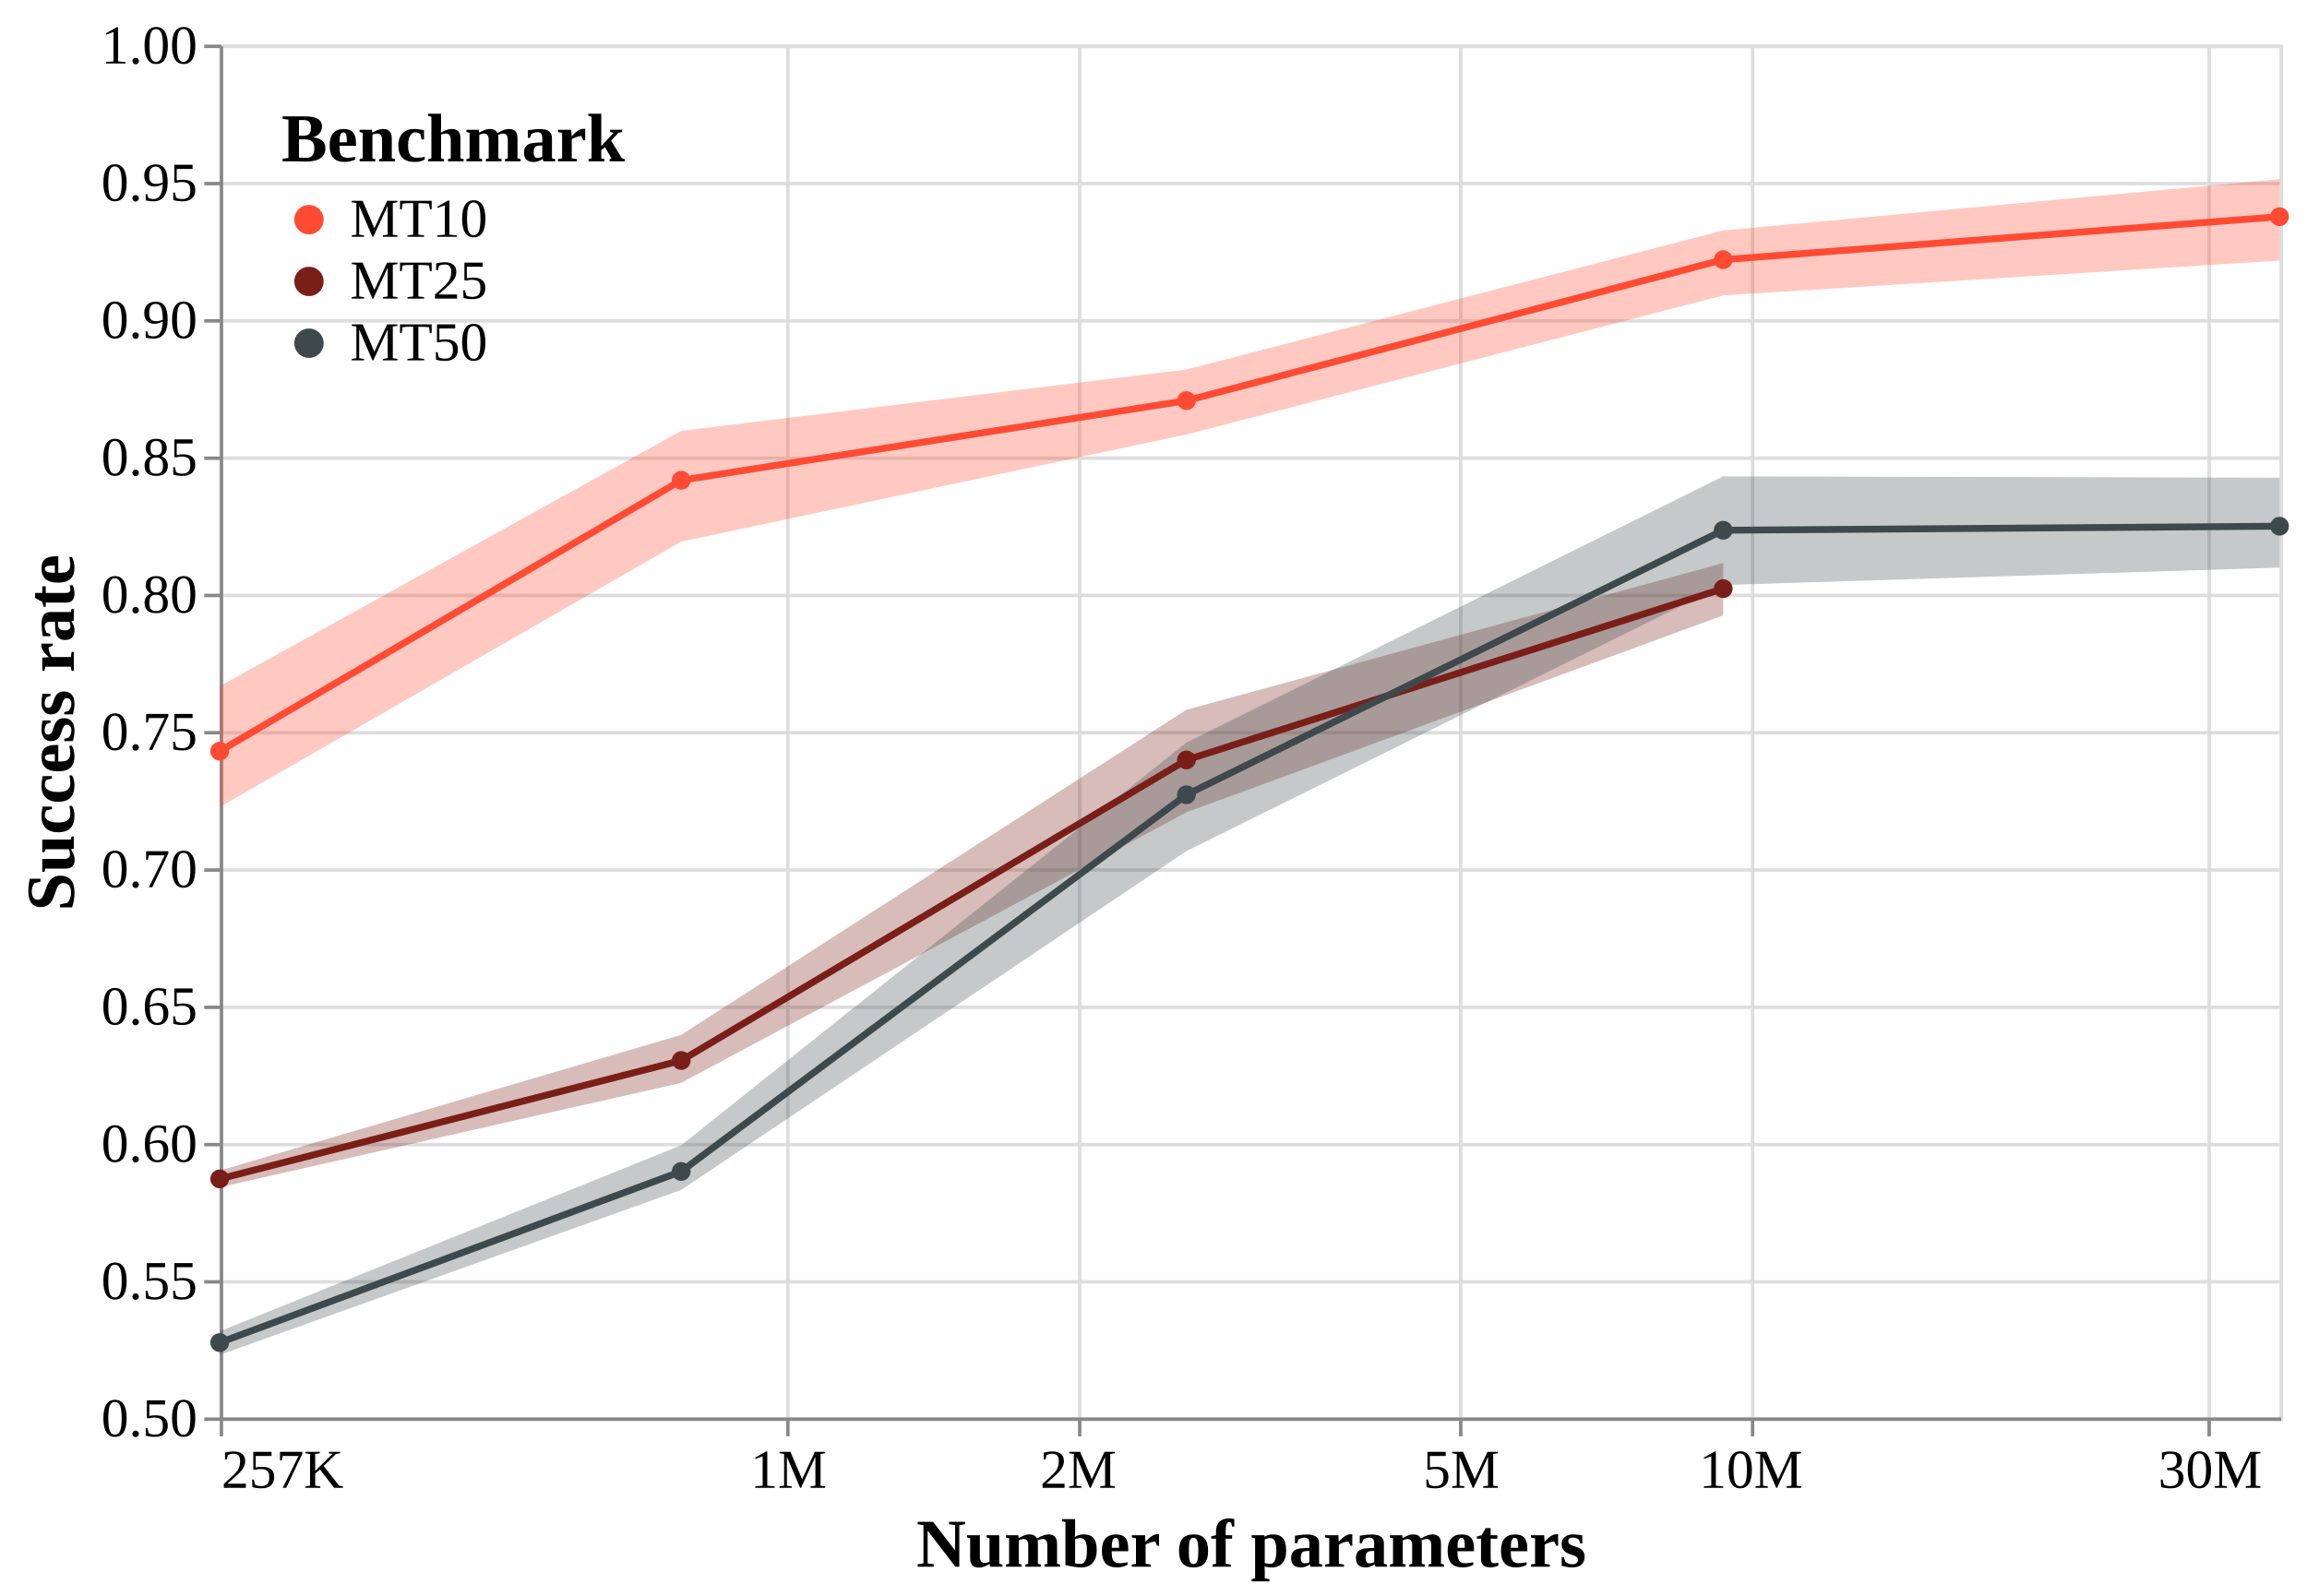
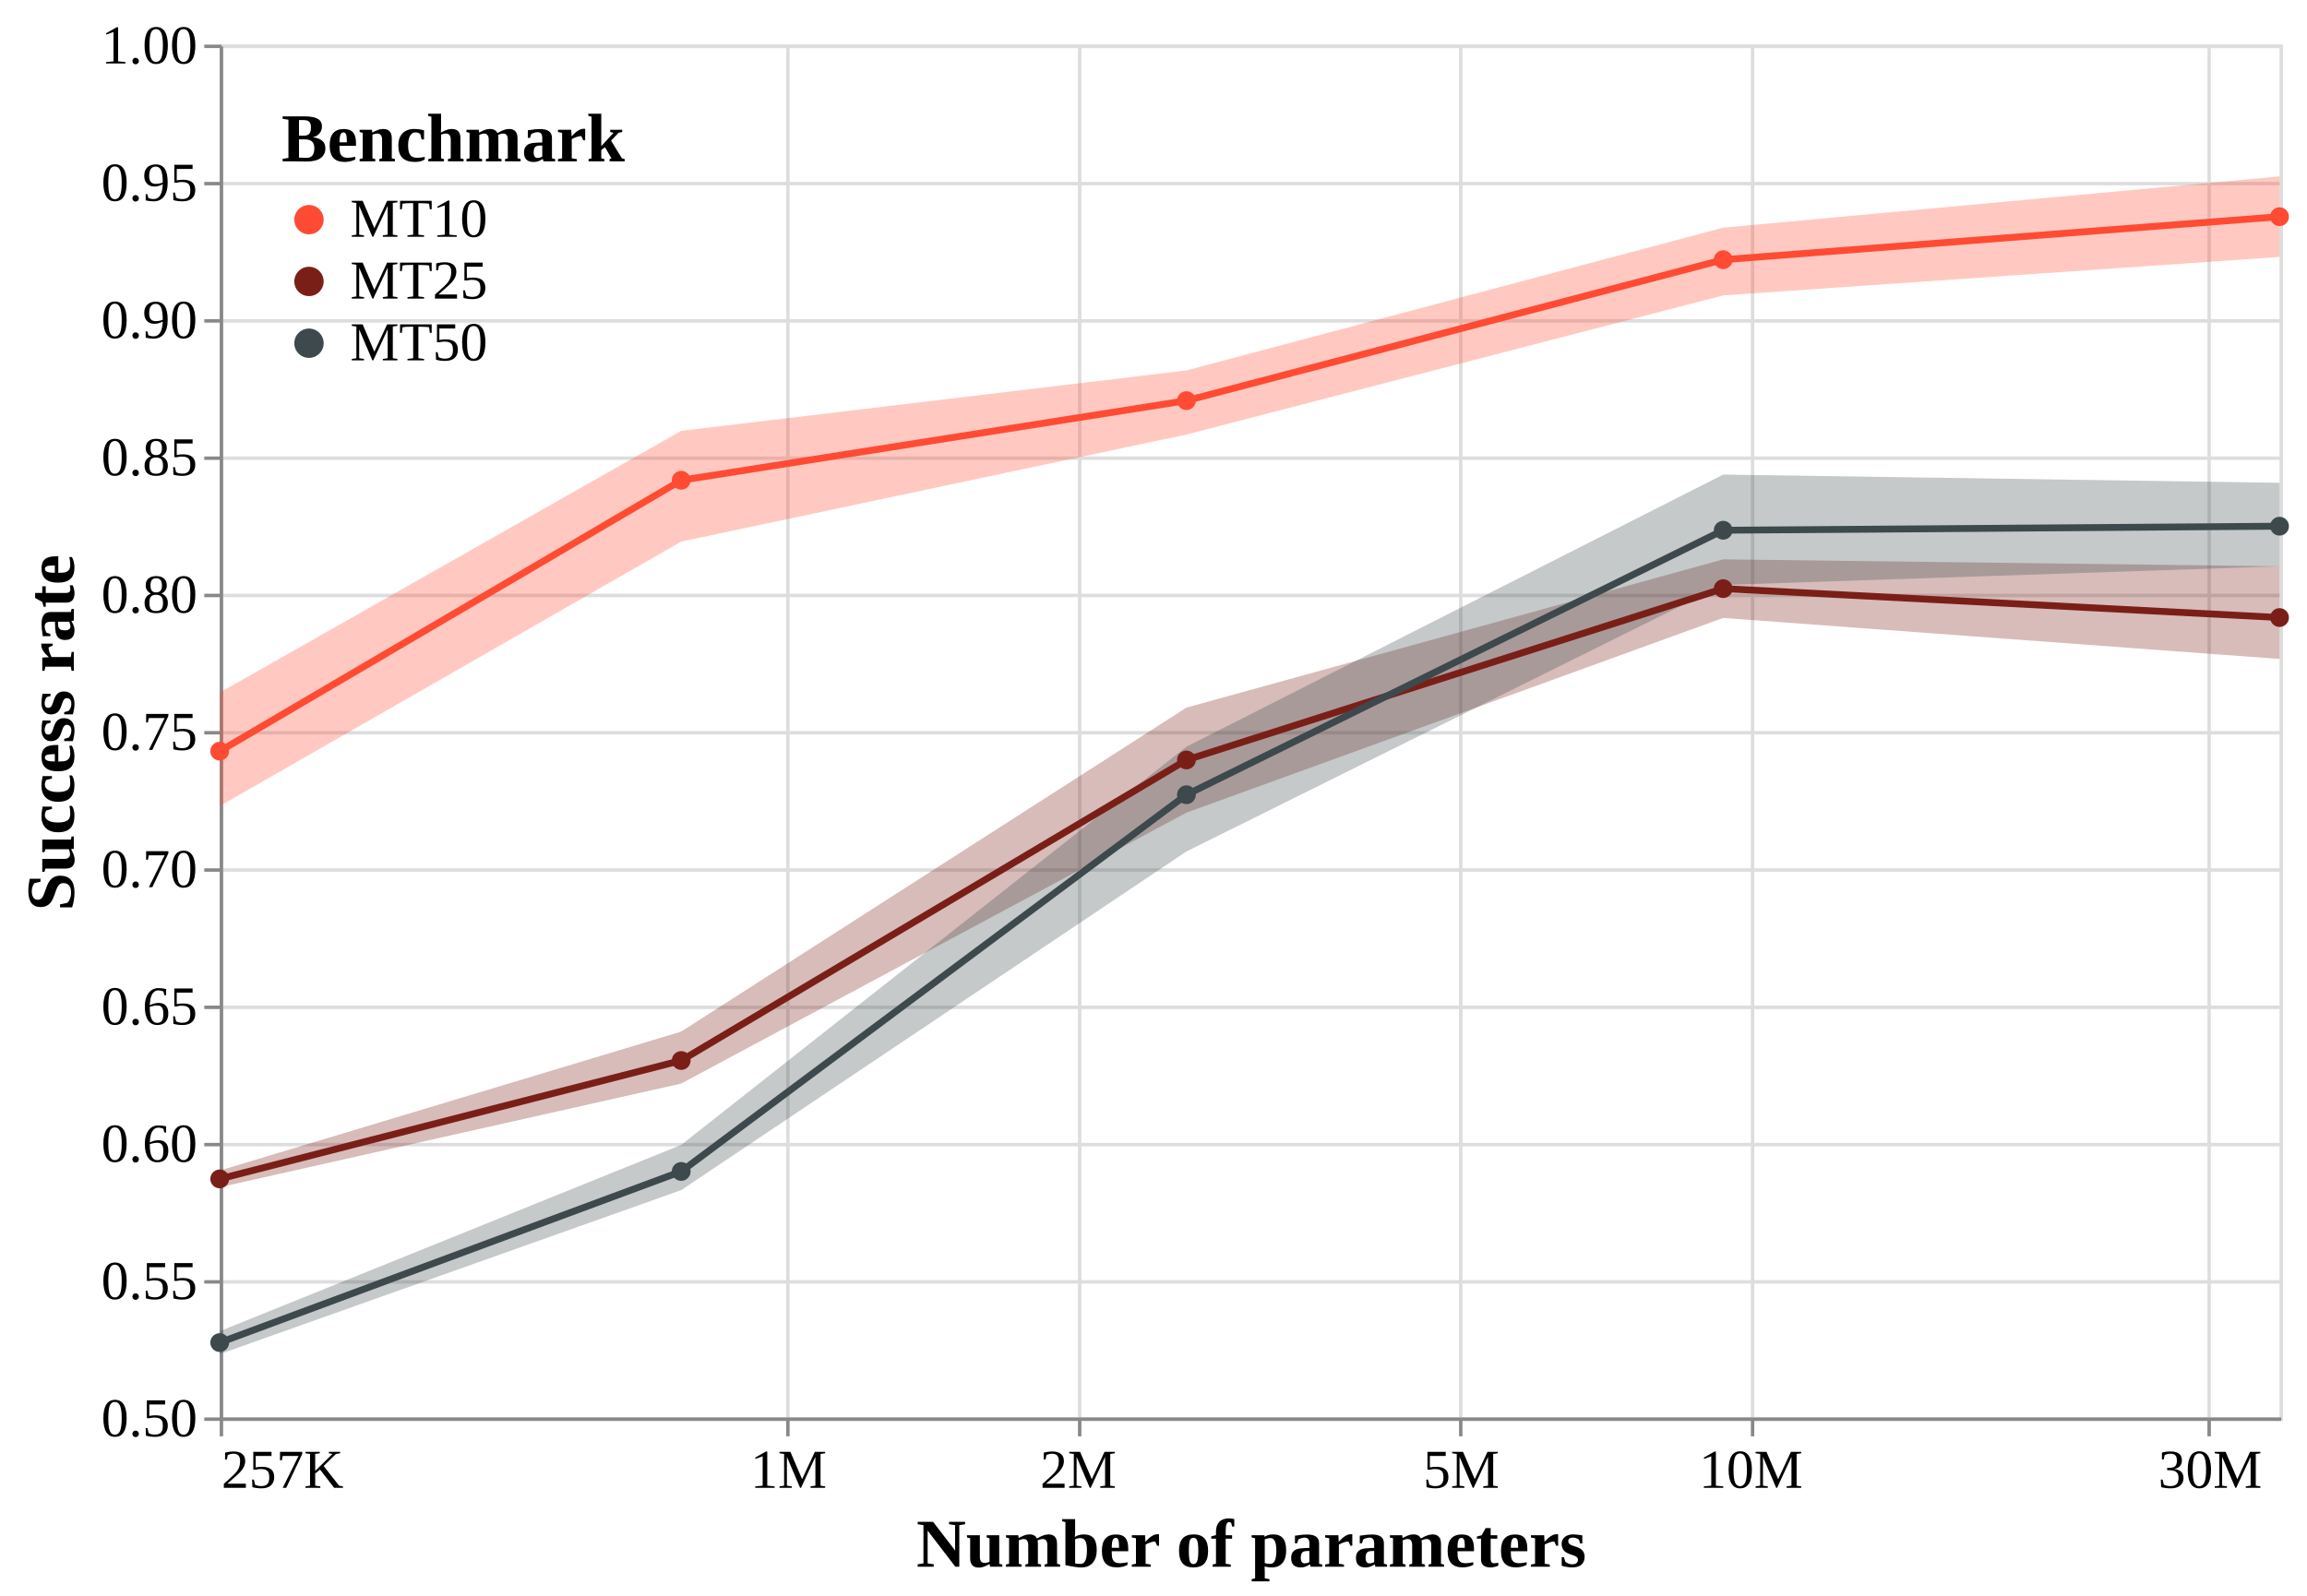
<svg xmlns="http://www.w3.org/2000/svg" version="1.1" class="marks" width="672" height="465" viewBox="0 0 672 465">
  <rect width="672" height="465" fill="white" />
  <g fill="none" stroke-miterlimit="10" transform="translate(64,13)">
    <g class="mark-group role-frame root" role="graphics-object" aria-roledescription="group mark container">
      <g transform="translate(0,0)">
        <path class="background" aria-hidden="true" d="M0.5,0.5h600v400h-600Z" stroke="#ddd" />
        <g>
          <g class="mark-group role-axis" aria-hidden="true">
            <g transform="translate(0.5,400.5)">
              <path class="background" aria-hidden="true" d="M0,0h0v0h0Z" pointer-events="none" />
              <g>
                <g class="mark-rule role-axis-grid" pointer-events="none">
                  <line transform="translate(0,-400)" x2="0" y2="400" stroke="#ddd" stroke-width="1" opacity="1" />
                  <line transform="translate(165,-400)" x2="0" y2="400" stroke="#ddd" stroke-width="1" opacity="1" />
                  <line transform="translate(250,-400)" x2="0" y2="400" stroke="#ddd" stroke-width="1" opacity="1" />
                  <line transform="translate(361,-400)" x2="0" y2="400" stroke="#ddd" stroke-width="1" opacity="1" />
                  <line transform="translate(446,-400)" x2="0" y2="400" stroke="#ddd" stroke-width="1" opacity="1" />
                  <line transform="translate(579,-400)" x2="0" y2="400" stroke="#ddd" stroke-width="1" opacity="1" />
                </g>
              </g>
              <path class="foreground" aria-hidden="true" d="" pointer-events="none" display="none" />
            </g>
          </g>
          <g class="mark-group role-axis" aria-hidden="true">
            <g transform="translate(0.5,0.5)">
              <path class="background" aria-hidden="true" d="M0,0h0v0h0Z" pointer-events="none" />
              <g>
                <g class="mark-rule role-axis-grid" pointer-events="none">
                  <line transform="translate(0,400)" x2="600" y2="0" stroke="#ddd" stroke-width="1" opacity="1" />
                  <line transform="translate(0,360)" x2="600" y2="0" stroke="#ddd" stroke-width="1" opacity="1" />
                  <line transform="translate(0,320)" x2="600" y2="0" stroke="#ddd" stroke-width="1" opacity="1" />
                  <line transform="translate(0,280)" x2="600" y2="0" stroke="#ddd" stroke-width="1" opacity="1" />
                  <line transform="translate(0,240)" x2="600" y2="0" stroke="#ddd" stroke-width="1" opacity="1" />
                  <line transform="translate(0,200)" x2="600" y2="0" stroke="#ddd" stroke-width="1" opacity="1" />
                  <line transform="translate(0,160)" x2="600" y2="0" stroke="#ddd" stroke-width="1" opacity="1" />
                  <line transform="translate(0,120)" x2="600" y2="0" stroke="#ddd" stroke-width="1" opacity="1" />
                  <line transform="translate(0,80)" x2="600" y2="0" stroke="#ddd" stroke-width="1" opacity="1" />
                  <line transform="translate(0,40)" x2="600" y2="0" stroke="#ddd" stroke-width="1" opacity="1" />
                  <line transform="translate(0,0)" x2="600" y2="0" stroke="#ddd" stroke-width="1" opacity="1" />
                </g>
              </g>
              <path class="foreground" aria-hidden="true" d="" pointer-events="none" display="none" />
            </g>
          </g>
          <g class="mark-group role-axis" role="graphics-symbol" aria-roledescription="axis" aria-label="X-axis titled 'Number of parameters' for a log scale with values from 257.424k to 35.570064M">
            <g transform="translate(0.5,400.5)">
              <path class="background" aria-hidden="true" d="M0,0h0v0h0Z" pointer-events="none" />
              <g>
                <g class="mark-rule role-axis-tick" pointer-events="none">
                  <line transform="translate(0,0)" x2="0" y2="5" stroke="#888" stroke-width="1" opacity="1" />
                  <line transform="translate(165,0)" x2="0" y2="5" stroke="#888" stroke-width="1" opacity="1" />
                  <line transform="translate(250,0)" x2="0" y2="5" stroke="#888" stroke-width="1" opacity="1" />
                  <line transform="translate(361,0)" x2="0" y2="5" stroke="#888" stroke-width="1" opacity="1" />
                  <line transform="translate(446,0)" x2="0" y2="5" stroke="#888" stroke-width="1" opacity="1" />
                  <line transform="translate(579,0)" x2="0" y2="5" stroke="#888" stroke-width="1" opacity="1" />
                </g>
                <g class="mark-text role-axis-label" pointer-events="none">
                  <text text-anchor="start" transform="translate(0,20)" font-family="Times New Roman" font-size="16px" fill="#000" opacity="1">257K</text>
                  <text text-anchor="middle" transform="translate(165.205,20)" font-family="Times New Roman" font-size="16px" fill="#000" opacity="1">1M</text>
                  <text text-anchor="middle" transform="translate(249.5887,20)" font-family="Times New Roman" font-size="16px" fill="#000" opacity="1">2M</text>
                  <text text-anchor="middle" transform="translate(361.138,20)" font-family="Times New Roman" font-size="16px" fill="#000" opacity="1">5M</text>
                  <text text-anchor="middle" transform="translate(445.5217,20)" font-family="Times New Roman" font-size="16px" fill="#000" opacity="1">10M</text>
                  <text text-anchor="middle" transform="translate(579.2668,20)" font-family="Times New Roman" font-size="16px" fill="#000" opacity="1">30M</text>
                </g>
                <g class="mark-rule role-axis-domain" pointer-events="none">
                  <line transform="translate(0,0)" x2="600" y2="0" stroke="#888" stroke-width="1" opacity="1" />
                </g>
                <g class="mark-text role-axis-title" pointer-events="none">
                  <text text-anchor="middle" transform="translate(300,43)" font-family="Times New Roman" font-size="20px" font-weight="bold" fill="#000" opacity="1">Number of parameters</text>
                </g>
              </g>
              <path class="foreground" aria-hidden="true" d="" pointer-events="none" display="none" />
            </g>
          </g>
          <g class="mark-group role-axis" role="graphics-symbol" aria-roledescription="axis" aria-label="Y-axis titled 'Success rate' for a linear scale with values from 0.5 to 1.0">
            <g transform="translate(0.5,0.5)">
              <path class="background" aria-hidden="true" d="M0,0h0v0h0Z" pointer-events="none" />
              <g>
                <g class="mark-rule role-axis-tick" pointer-events="none">
                  <line transform="translate(0,400)" x2="-5" y2="0" stroke="#888" stroke-width="1" opacity="1" />
                  <line transform="translate(0,360)" x2="-5" y2="0" stroke="#888" stroke-width="1" opacity="1" />
                  <line transform="translate(0,320)" x2="-5" y2="0" stroke="#888" stroke-width="1" opacity="1" />
                  <line transform="translate(0,280)" x2="-5" y2="0" stroke="#888" stroke-width="1" opacity="1" />
                  <line transform="translate(0,240)" x2="-5" y2="0" stroke="#888" stroke-width="1" opacity="1" />
                  <line transform="translate(0,200)" x2="-5" y2="0" stroke="#888" stroke-width="1" opacity="1" />
                  <line transform="translate(0,160)" x2="-5" y2="0" stroke="#888" stroke-width="1" opacity="1" />
                  <line transform="translate(0,120)" x2="-5" y2="0" stroke="#888" stroke-width="1" opacity="1" />
                  <line transform="translate(0,80)" x2="-5" y2="0" stroke="#888" stroke-width="1" opacity="1" />
                  <line transform="translate(0,40)" x2="-5" y2="0" stroke="#888" stroke-width="1" opacity="1" />
                  <line transform="translate(0,0)" x2="-5" y2="0" stroke="#888" stroke-width="1" opacity="1" />
                </g>
                <g class="mark-text role-axis-label" pointer-events="none">
                  <text text-anchor="end" transform="translate(-7,405)" font-family="Times New Roman" font-size="16px" fill="#000" opacity="1">0.50</text>
                  <text text-anchor="end" transform="translate(-7,365)" font-family="Times New Roman" font-size="16px" fill="#000" opacity="1">0.55</text>
                  <text text-anchor="end" transform="translate(-7,325)" font-family="Times New Roman" font-size="16px" fill="#000" opacity="1">0.60</text>
                  <text text-anchor="end" transform="translate(-7,285)" font-family="Times New Roman" font-size="16px" fill="#000" opacity="1">0.65</text>
                  <text text-anchor="end" transform="translate(-7,245)" font-family="Times New Roman" font-size="16px" fill="#000" opacity="1">0.70</text>
                  <text text-anchor="end" transform="translate(-7,205)" font-family="Times New Roman" font-size="16px" fill="#000" opacity="1">0.75</text>
                  <text text-anchor="end" transform="translate(-7,165)" font-family="Times New Roman" font-size="16px" fill="#000" opacity="1">0.80</text>
                  <text text-anchor="end" transform="translate(-7,125)" font-family="Times New Roman" font-size="16px" fill="#000" opacity="1">0.85</text>
                  <text text-anchor="end" transform="translate(-7,85)" font-family="Times New Roman" font-size="16px" fill="#000" opacity="1">0.90</text>
                  <text text-anchor="end" transform="translate(-7,45)" font-family="Times New Roman" font-size="16px" fill="#000" opacity="1">0.95</text>
                  <text text-anchor="end" transform="translate(-7,5)" font-family="Times New Roman" font-size="16px" fill="#000" opacity="1">1.00</text>
                </g>
                <g class="mark-rule role-axis-domain" pointer-events="none">
                  <line transform="translate(0,400)" x2="0" y2="-400" stroke="#888" stroke-width="1" opacity="1" />
                </g>
                <g class="mark-text role-axis-title" pointer-events="none">
                  <text text-anchor="middle" transform="translate(-39,200) rotate(-90) translate(0,-4)" font-family="Times New Roman" font-size="20px" font-weight="bold" fill="#000" opacity="1">Success rate</text>
                </g>
              </g>
              <path class="foreground" aria-hidden="true" d="" pointer-events="none" display="none" />
            </g>
          </g>
          <g class="mark-group role-scope layer_0_layer_0_pathgroup" role="graphics-object" aria-roledescription="group mark container">
            <g transform="translate(0,0)">
              <path class="background" aria-hidden="true" d="M0,0h600v400h-600Z" />
              <g>
                <g class="mark-area role-mark layer_0_layer_0_marks" role="graphics-object" aria-roledescription="area mark container">
-                   <path aria-label="Number of parameters: 257.424k; Success rate: 0.722325; upper_Success rate: 0.766333333333; Benchmark: MT10; Ci1 of Success rate: 0.766333333333; Ci0 of Success rate: 0.722325; Mean of Success rate: 0.742666666667" role="graphics-symbol" aria-roledescription="errorband" d="M0,222.14L134.424,144.8L281.593,113.6L437.945,73.067L600,62.933L600,39.2L437.945,54.133L281.593,94.667L134.424,112.533L0,186.933Z" fill="#FF4B33" opacity="0.3" />
+                   <path aria-label="Number of parameters: 257.424k; Success rate: 0.722666666667; upper_Success rate: 0.764008333333; Benchmark: MT10; Ci1 of Success rate: 0.764008333333; Ci0 of Success rate: 0.722666666667; Mean of Success rate: 0.742666666667" role="graphics-symbol" aria-roledescription="errorband" d="M0,221.867L134.424,144.8L281.593,113.607L437.945,73.067L600,61.873L600,38.4L437.945,53.333L281.593,94.933L134.424,112.533L0,188.793Z" fill="#FF4B33" opacity="0.3" />
                </g>
              </g>
              <path class="foreground" aria-hidden="true" d="" display="none" />
            </g>
            <g transform="translate(0,0)">
              <path class="background" aria-hidden="true" d="M0,0h600v400h-600Z" />
              <g>
                <g class="mark-area role-mark layer_0_layer_0_marks" role="graphics-object" aria-roledescription="area mark container">
-                   <path aria-label="Number of parameters: 257.424k; Success rate: 0.58384; upper_Success rate: 0.58992; Benchmark: MT25; Ci1 of Success rate: 0.58992; Ci0 of Success rate: 0.58384; Mean of Success rate: 0.58688" role="graphics-symbol" aria-roledescription="errorband" d="M0,332.928L134.424,302.512L281.593,223.68L437.945,166.293L437.945,151.04L281.593,193.808L134.424,288.531L0,328.064Z" fill="#7A1F18" opacity="0.3" />
+                   <path aria-label="Number of parameters: 257.424k; Success rate: 0.58384; upper_Success rate: 0.58992; Benchmark: MT25; Ci1 of Success rate: 0.58992; Ci0 of Success rate: 0.58384; Mean of Success rate: 0.58688" role="graphics-symbol" aria-roledescription="errorband" d="M0,332.928L134.424,302.72L281.593,223.787L437.945,167.043L600,178.997L600,152L437.945,149.973L281.593,193.173L134.424,287.573L0,328.064Z" fill="#7A1F18" opacity="0.3" />
                </g>
              </g>
              <path class="foreground" aria-hidden="true" d="" display="none" />
            </g>
            <g transform="translate(0,0)">
              <path class="background" aria-hidden="true" d="M0,0h600v400h-600Z" />
              <g>
                <g class="mark-area role-mark layer_0_layer_0_marks" role="graphics-object" aria-roledescription="area mark container">
-                   <path aria-label="Number of parameters: 257.424k; Success rate: 0.5228; upper_Success rate: 0.5314; Benchmark: MT50; Ci1 of Success rate: 0.5314; Ci0 of Success rate: 0.5228; Mean of Success rate: 0.527266666667" role="graphics-symbol" aria-roledescription="errorband" d="M0,381.76L134.424,333.708L281.593,234.987L437.945,157.455L600,152.373L600,126.187L437.945,125.8L281.593,203.36L134.424,320.693L0,374.88Z" fill="#3D494C" opacity="0.3" />
+                   <path aria-label="Number of parameters: 257.424k; Success rate: 0.523066666667; upper_Success rate: 0.531401666667; Benchmark: MT50; Ci1 of Success rate: 0.531401666667; Ci0 of Success rate: 0.523066666667; Mean of Success rate: 0.527266666667" role="graphics-symbol" aria-roledescription="errorband" d="M0,381.547L134.424,333.764L281.593,235.093L437.945,157.44L600,152L600,127.675L437.945,125.28L281.593,204.572L134.424,320.587L0,374.879Z" fill="#3D494C" opacity="0.3" />
                </g>
              </g>
              <path class="foreground" aria-hidden="true" d="" display="none" />
            </g>
          </g>
          <g class="mark-group role-scope layer_1_layer_0_pathgroup" role="graphics-object" aria-roledescription="group mark container">
            <g transform="translate(0,0)">
              <path class="background" aria-hidden="true" d="M0,0h600v400h-600Z" />
              <g>
                <g class="mark-line role-mark layer_1_layer_0_marks" role="graphics-object" aria-roledescription="line mark container">
                  <path aria-label="Number of parameters: 257.424k; Success rate: 0.742666666667; Benchmark: MT10" role="graphics-symbol" aria-roledescription="line mark" d="M0,205.867L134.424,126.933L281.593,103.733L437.945,62.667L600,50.133" stroke="#FF4B33" stroke-width="2" />
                </g>
              </g>
              <path class="foreground" aria-hidden="true" d="" display="none" />
            </g>
            <g transform="translate(0,0)">
              <path class="background" aria-hidden="true" d="M0,0h600v400h-600Z" />
              <g>
                <g class="mark-line role-mark layer_1_layer_0_marks" role="graphics-object" aria-roledescription="line mark container">
-                   <path aria-label="Number of parameters: 257.424k; Success rate: 0.58688; Benchmark: MT25" role="graphics-symbol" aria-roledescription="line mark" d="M0,330.496L134.424,296L281.593,208.427L437.945,158.507" stroke="#7A1F18" stroke-width="2" />
+                   <path aria-label="Number of parameters: 257.424k; Success rate: 0.58688; Benchmark: MT25" role="graphics-symbol" aria-roledescription="line mark" d="M0,330.496L134.424,296L281.593,208.427L437.945,158.507L600,166.933" stroke="#7A1F18" stroke-width="2" />
                </g>
              </g>
              <path class="foreground" aria-hidden="true" d="" display="none" />
            </g>
            <g transform="translate(0,0)">
              <path class="background" aria-hidden="true" d="M0,0h600v400h-600Z" />
              <g>
                <g class="mark-line role-mark layer_1_layer_0_marks" role="graphics-object" aria-roledescription="line mark container">
                  <path aria-label="Number of parameters: 257.424k; Success rate: 0.527266666667; Benchmark: MT50" role="graphics-symbol" aria-roledescription="line mark" d="M0,378.187L134.424,328.32L281.593,218.56L437.945,141.493L600,140.32" stroke="#3D494C" stroke-width="2" />
                </g>
              </g>
              <path class="foreground" aria-hidden="true" d="" display="none" />
            </g>
          </g>
          <g class="mark-symbol role-mark layer_1_layer_1_marks" role="graphics-object" aria-roledescription="symbol mark container">
            <path aria-label="Number of parameters: 257.424k; Success rate: 0.742666666667; Benchmark: MT10" role="graphics-symbol" aria-roledescription="point" transform="translate(0,205.8667)" d="M2.739,0A2.739,2.739,0,1,1,-2.739,0A2.739,2.739,0,1,1,2.739,0" fill="#FF4B33" stroke-width="2" opacity="1" />
            <path aria-label="Number of parameters: 257.424k; Success rate: 0.58688; Benchmark: MT25" role="graphics-symbol" aria-roledescription="point" transform="translate(0,330.496)" d="M2.739,0A2.739,2.739,0,1,1,-2.739,0A2.739,2.739,0,1,1,2.739,0" fill="#7A1F18" stroke-width="2" opacity="1" />
            <path aria-label="Number of parameters: 257.424k; Success rate: 0.527266666667; Benchmark: MT50" role="graphics-symbol" aria-roledescription="point" transform="translate(0,378.1867)" d="M2.739,0A2.739,2.739,0,1,1,-2.739,0A2.739,2.739,0,1,1,2.739,0" fill="#3D494C" stroke-width="2" opacity="1" />
            <path aria-label="Number of parameters: 776.592k; Success rate: 0.841333333333; Benchmark: MT10" role="graphics-symbol" aria-roledescription="point" transform="translate(134.4242,126.9333)" d="M2.739,0A2.739,2.739,0,1,1,-2.739,0A2.739,2.739,0,1,1,2.739,0" fill="#FF4B33" stroke-width="2" opacity="1" />
            <path aria-label="Number of parameters: 776.592k; Success rate: 0.63; Benchmark: MT25" role="graphics-symbol" aria-roledescription="point" transform="translate(134.4242,296)" d="M2.739,0A2.739,2.739,0,1,1,-2.739,0A2.739,2.739,0,1,1,2.739,0" fill="#7A1F18" stroke-width="2" opacity="1" />
            <path aria-label="Number of parameters: 776.592k; Success rate: 0.5896; Benchmark: MT50" role="graphics-symbol" aria-roledescription="point" transform="translate(134.4242,328.32)" d="M2.739,0A2.739,2.739,0,1,1,-2.739,0A2.739,2.739,0,1,1,2.739,0" fill="#3D494C" stroke-width="2" opacity="1" />
            <path aria-label="Number of parameters: 2.60136M; Success rate: 0.870333333333; Benchmark: MT10" role="graphics-symbol" aria-roledescription="point" transform="translate(281.5926,103.7333)" d="M2.739,0A2.739,2.739,0,1,1,-2.739,0A2.739,2.739,0,1,1,2.739,0" fill="#FF4B33" stroke-width="2" opacity="1" />
            <path aria-label="Number of parameters: 2.60136M; Success rate: 0.739466666667; Benchmark: MT25" role="graphics-symbol" aria-roledescription="point" transform="translate(281.5926,208.4267)" d="M2.739,0A2.739,2.739,0,1,1,-2.739,0A2.739,2.739,0,1,1,2.739,0" fill="#7A1F18" stroke-width="2" opacity="1" />
            <path aria-label="Number of parameters: 2.60136M; Success rate: 0.7268; Benchmark: MT50" role="graphics-symbol" aria-roledescription="point" transform="translate(281.5926,218.56)" d="M2.739,0A2.739,2.739,0,1,1,-2.739,0A2.739,2.739,0,1,1,2.739,0" fill="#3D494C" stroke-width="2" opacity="1" />
            <path aria-label="Number of parameters: 9.39662M; Success rate: 0.921666666667; Benchmark: MT10" role="graphics-symbol" aria-roledescription="point" transform="translate(437.9453,62.66667)" d="M2.739,0A2.739,2.739,0,1,1,-2.739,0A2.739,2.739,0,1,1,2.739,0" fill="#FF4B33" stroke-width="2" opacity="1" />
            <path aria-label="Number of parameters: 9.39662M; Success rate: 0.801866666667; Benchmark: MT25" role="graphics-symbol" aria-roledescription="point" transform="translate(437.9453,158.5067)" d="M2.739,0A2.739,2.739,0,1,1,-2.739,0A2.739,2.739,0,1,1,2.739,0" fill="#7A1F18" stroke-width="2" opacity="1" />
            <path aria-label="Number of parameters: 9.39662M; Success rate: 0.823133333333; Benchmark: MT50" role="graphics-symbol" aria-roledescription="point" transform="translate(437.9453,141.4933)" d="M2.739,0A2.739,2.739,0,1,1,-2.739,0A2.739,2.739,0,1,1,2.739,0" fill="#3D494C" stroke-width="2" opacity="1" />
            <path aria-label="Number of parameters: 35.5701M; Success rate: 0.937333333333; Benchmark: MT10" role="graphics-symbol" aria-roledescription="point" transform="translate(600,50.13333)" d="M2.739,0A2.739,2.739,0,1,1,-2.739,0A2.739,2.739,0,1,1,2.739,0" fill="#FF4B33" stroke-width="2" opacity="1" />
+             <path aria-label="Number of parameters: 35.5701M; Success rate: 0.791333333333; Benchmark: MT25" role="graphics-symbol" aria-roledescription="point" transform="translate(600,166.9333)" d="M2.739,0A2.739,2.739,0,1,1,-2.739,0A2.739,2.739,0,1,1,2.739,0" fill="#7A1F18" stroke-width="2" opacity="1" />
            <path aria-label="Number of parameters: 35.5701M; Success rate: 0.8246; Benchmark: MT50" role="graphics-symbol" aria-roledescription="point" transform="translate(600,140.32)" d="M2.739,0A2.739,2.739,0,1,1,-2.739,0A2.739,2.739,0,1,1,2.739,0" fill="#3D494C" stroke-width="2" opacity="1" />
          </g>
          <g class="mark-group role-legend" role="graphics-symbol" aria-roledescription="legend" aria-label="Symbol legend titled 'Benchmark' for fill color and stroke color with 3 values: MT10, MT25, MT50">
            <g transform="translate(18,18)">
              <path class="background" aria-hidden="true" d="M0,0h100v77h-100Z" pointer-events="none" />
              <g>
                <g class="mark-group role-legend-entry">
                  <g transform="translate(0,25)">
                    <path class="background" aria-hidden="true" d="M0,0h0v0h0Z" pointer-events="none" />
                    <g>
                      <g class="mark-group role-scope" role="graphics-object" aria-roledescription="group mark container">
                        <g transform="translate(0,0)">
                          <path class="background" aria-hidden="true" d="M0,0h60v16h-60Z" pointer-events="none" opacity="1" />
                          <g>
                            <g class="mark-symbol role-legend-symbol" pointer-events="none">
                              <path transform="translate(8,8)" d="M3.536,0A3.536,3.536,0,1,1,-3.536,0A3.536,3.536,0,1,1,3.536,0" fill="#FF4B33" stroke="#FF4B33" stroke-width="1.5" opacity="1" />
                            </g>
                            <g class="mark-text role-legend-label" pointer-events="none">
                              <text text-anchor="start" transform="translate(20,13)" font-family="Times New Roman" font-size="16px" fill="#000" opacity="1">MT10</text>
                            </g>
                          </g>
                          <path class="foreground" aria-hidden="true" d="" pointer-events="none" display="none" />
                        </g>
                        <g transform="translate(0,18)">
                          <path class="background" aria-hidden="true" d="M0,0h60v16h-60Z" pointer-events="none" opacity="1" />
                          <g>
                            <g class="mark-symbol role-legend-symbol" pointer-events="none">
                              <path transform="translate(8,8)" d="M3.536,0A3.536,3.536,0,1,1,-3.536,0A3.536,3.536,0,1,1,3.536,0" fill="#7A1F18" stroke="#7A1F18" stroke-width="1.5" opacity="1" />
                            </g>
                            <g class="mark-text role-legend-label" pointer-events="none">
                              <text text-anchor="start" transform="translate(20,13)" font-family="Times New Roman" font-size="16px" fill="#000" opacity="1">MT25</text>
                            </g>
                          </g>
                          <path class="foreground" aria-hidden="true" d="" pointer-events="none" display="none" />
                        </g>
                        <g transform="translate(0,36)">
                          <path class="background" aria-hidden="true" d="M0,0h60v16h-60Z" pointer-events="none" opacity="1" />
                          <g>
                            <g class="mark-symbol role-legend-symbol" pointer-events="none">
                              <path transform="translate(8,8)" d="M3.536,0A3.536,3.536,0,1,1,-3.536,0A3.536,3.536,0,1,1,3.536,0" fill="#3D494C" stroke="#3D494C" stroke-width="1.5" opacity="1" />
                            </g>
                            <g class="mark-text role-legend-label" pointer-events="none">
                              <text text-anchor="start" transform="translate(20,13)" font-family="Times New Roman" font-size="16px" fill="#000" opacity="1">MT50</text>
                            </g>
                          </g>
                          <path class="foreground" aria-hidden="true" d="" pointer-events="none" display="none" />
                        </g>
                      </g>
                    </g>
                    <path class="foreground" aria-hidden="true" d="" pointer-events="none" display="none" />
                  </g>
                </g>
                <g class="mark-text role-legend-title" pointer-events="none">
                  <text text-anchor="start" transform="translate(0,16)" font-family="Times New Roman" font-size="20px" font-weight="bold" fill="#000" opacity="1">Benchmark</text>
                </g>
              </g>
              <path class="foreground" aria-hidden="true" d="" pointer-events="none" display="none" />
            </g>
          </g>
        </g>
        <path class="foreground" aria-hidden="true" d="" display="none" />
      </g>
    </g>
  </g>
</svg>
